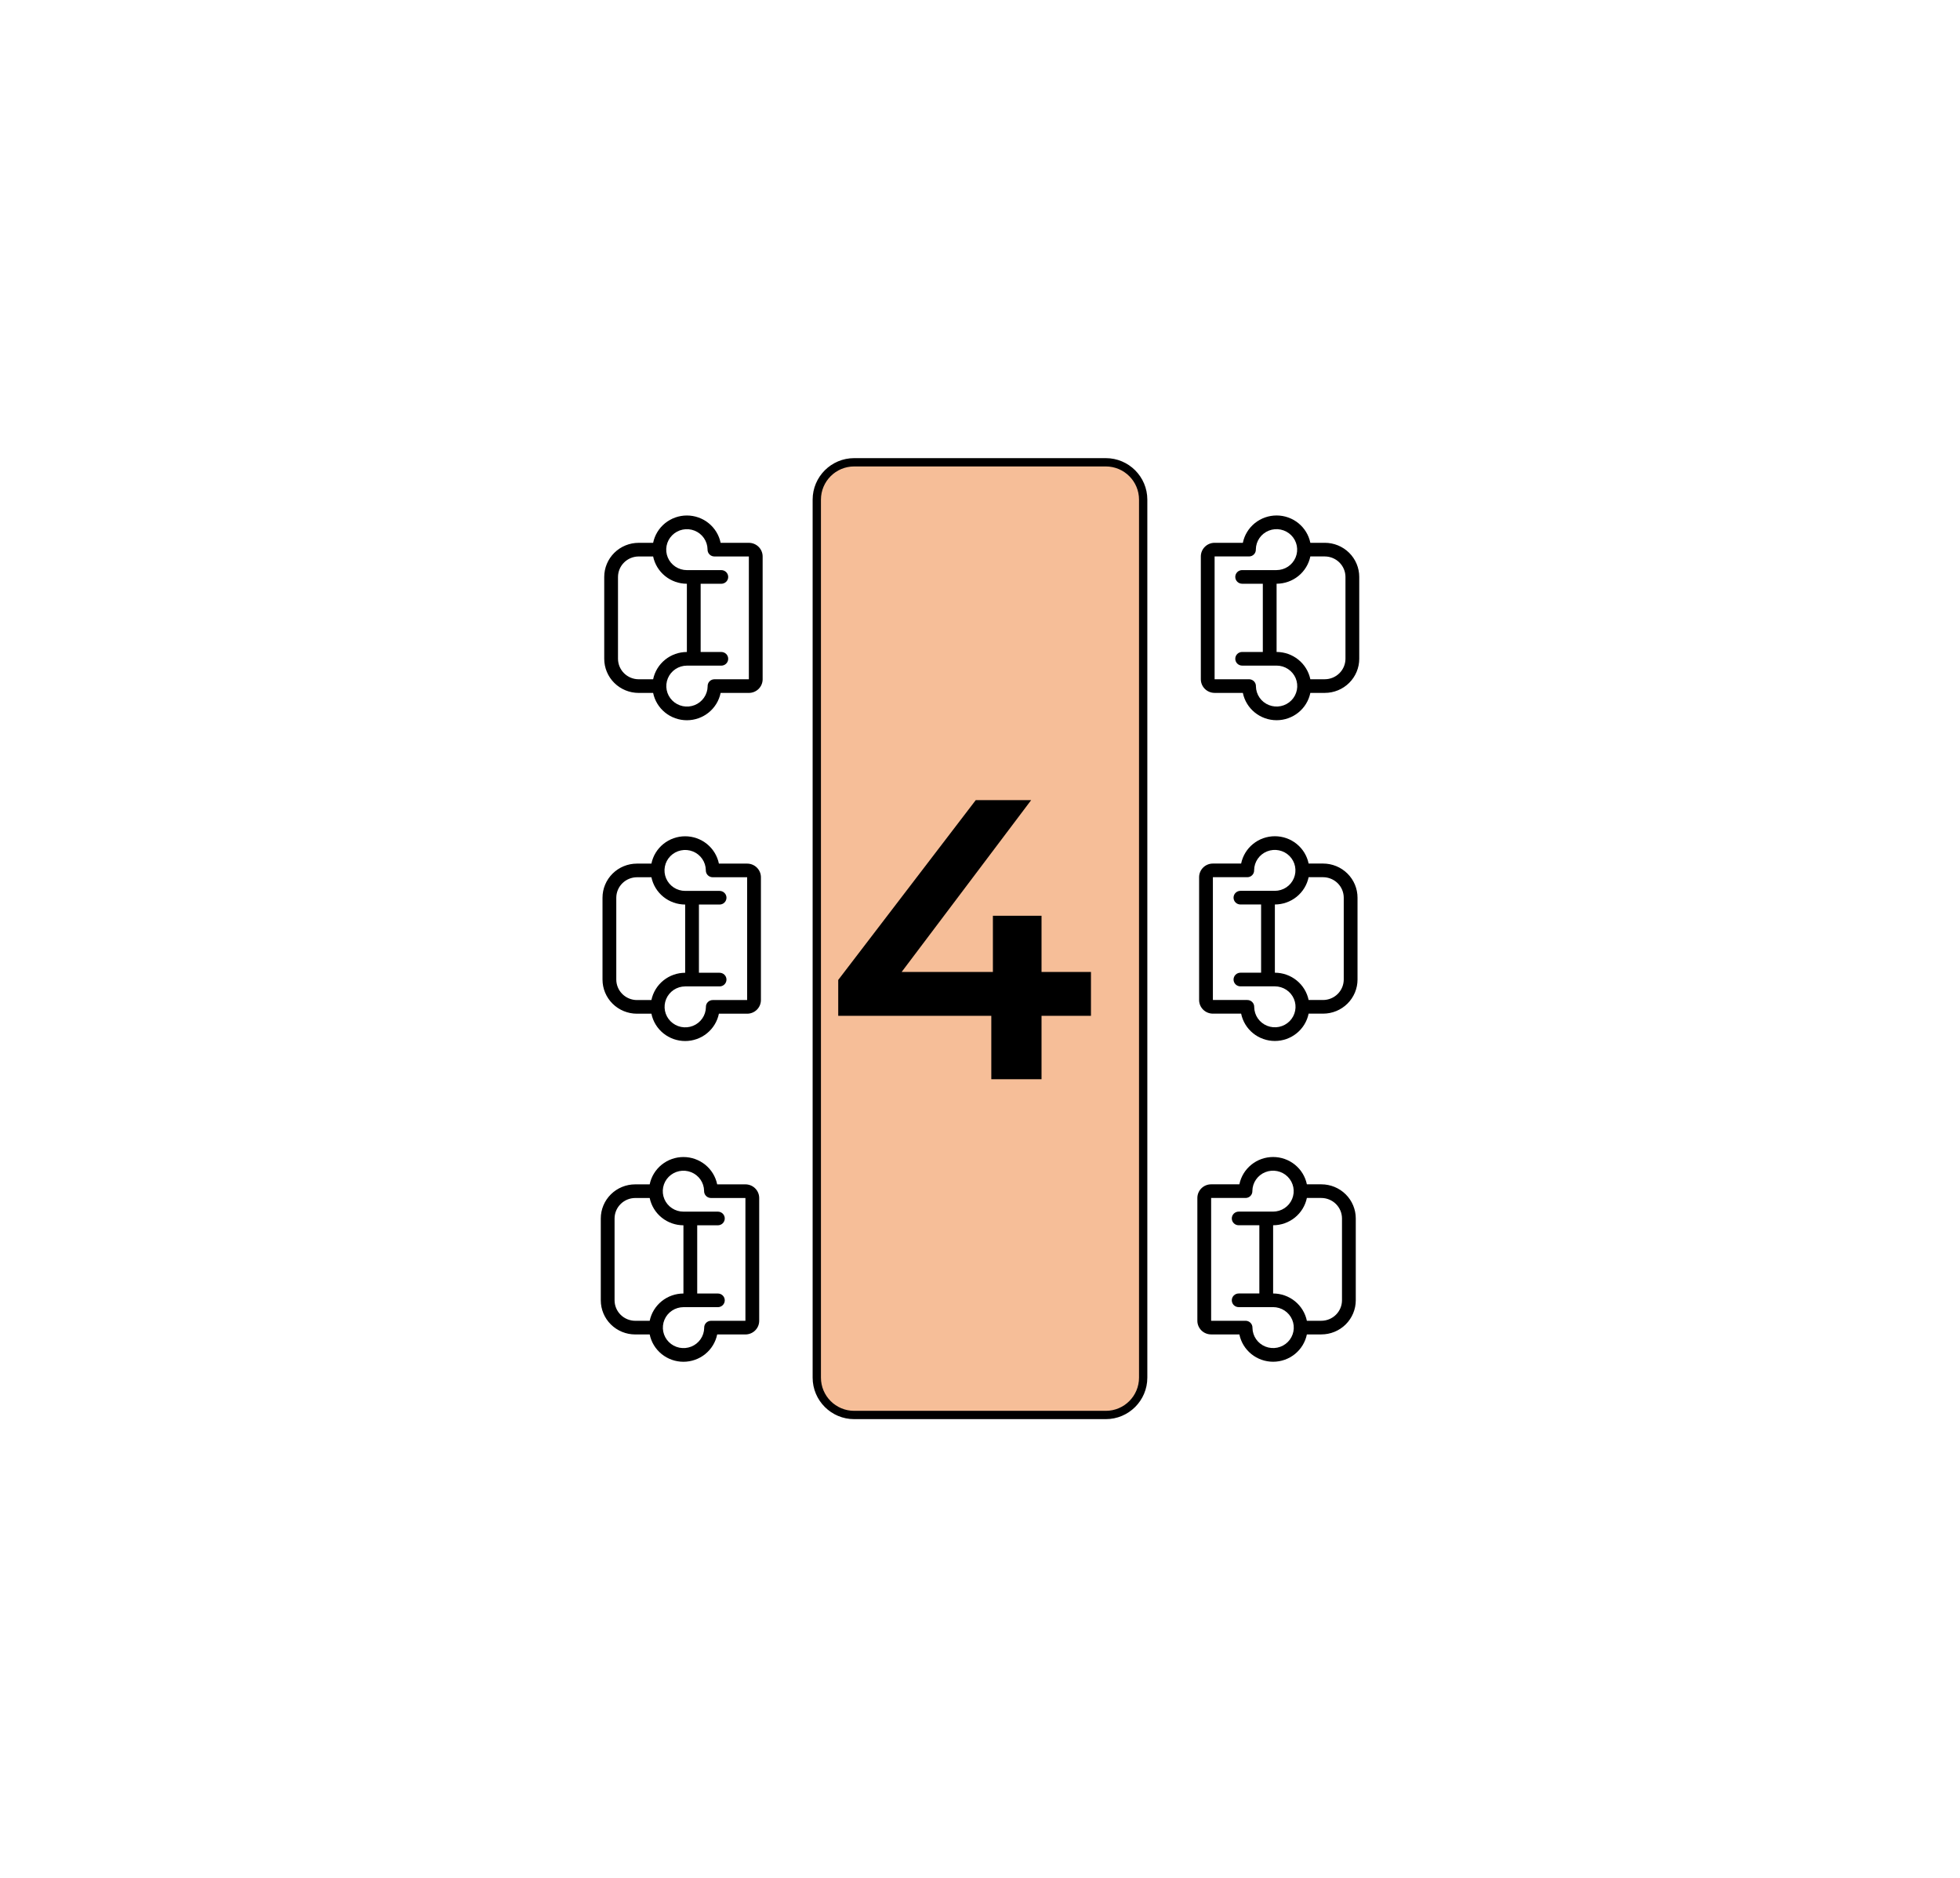
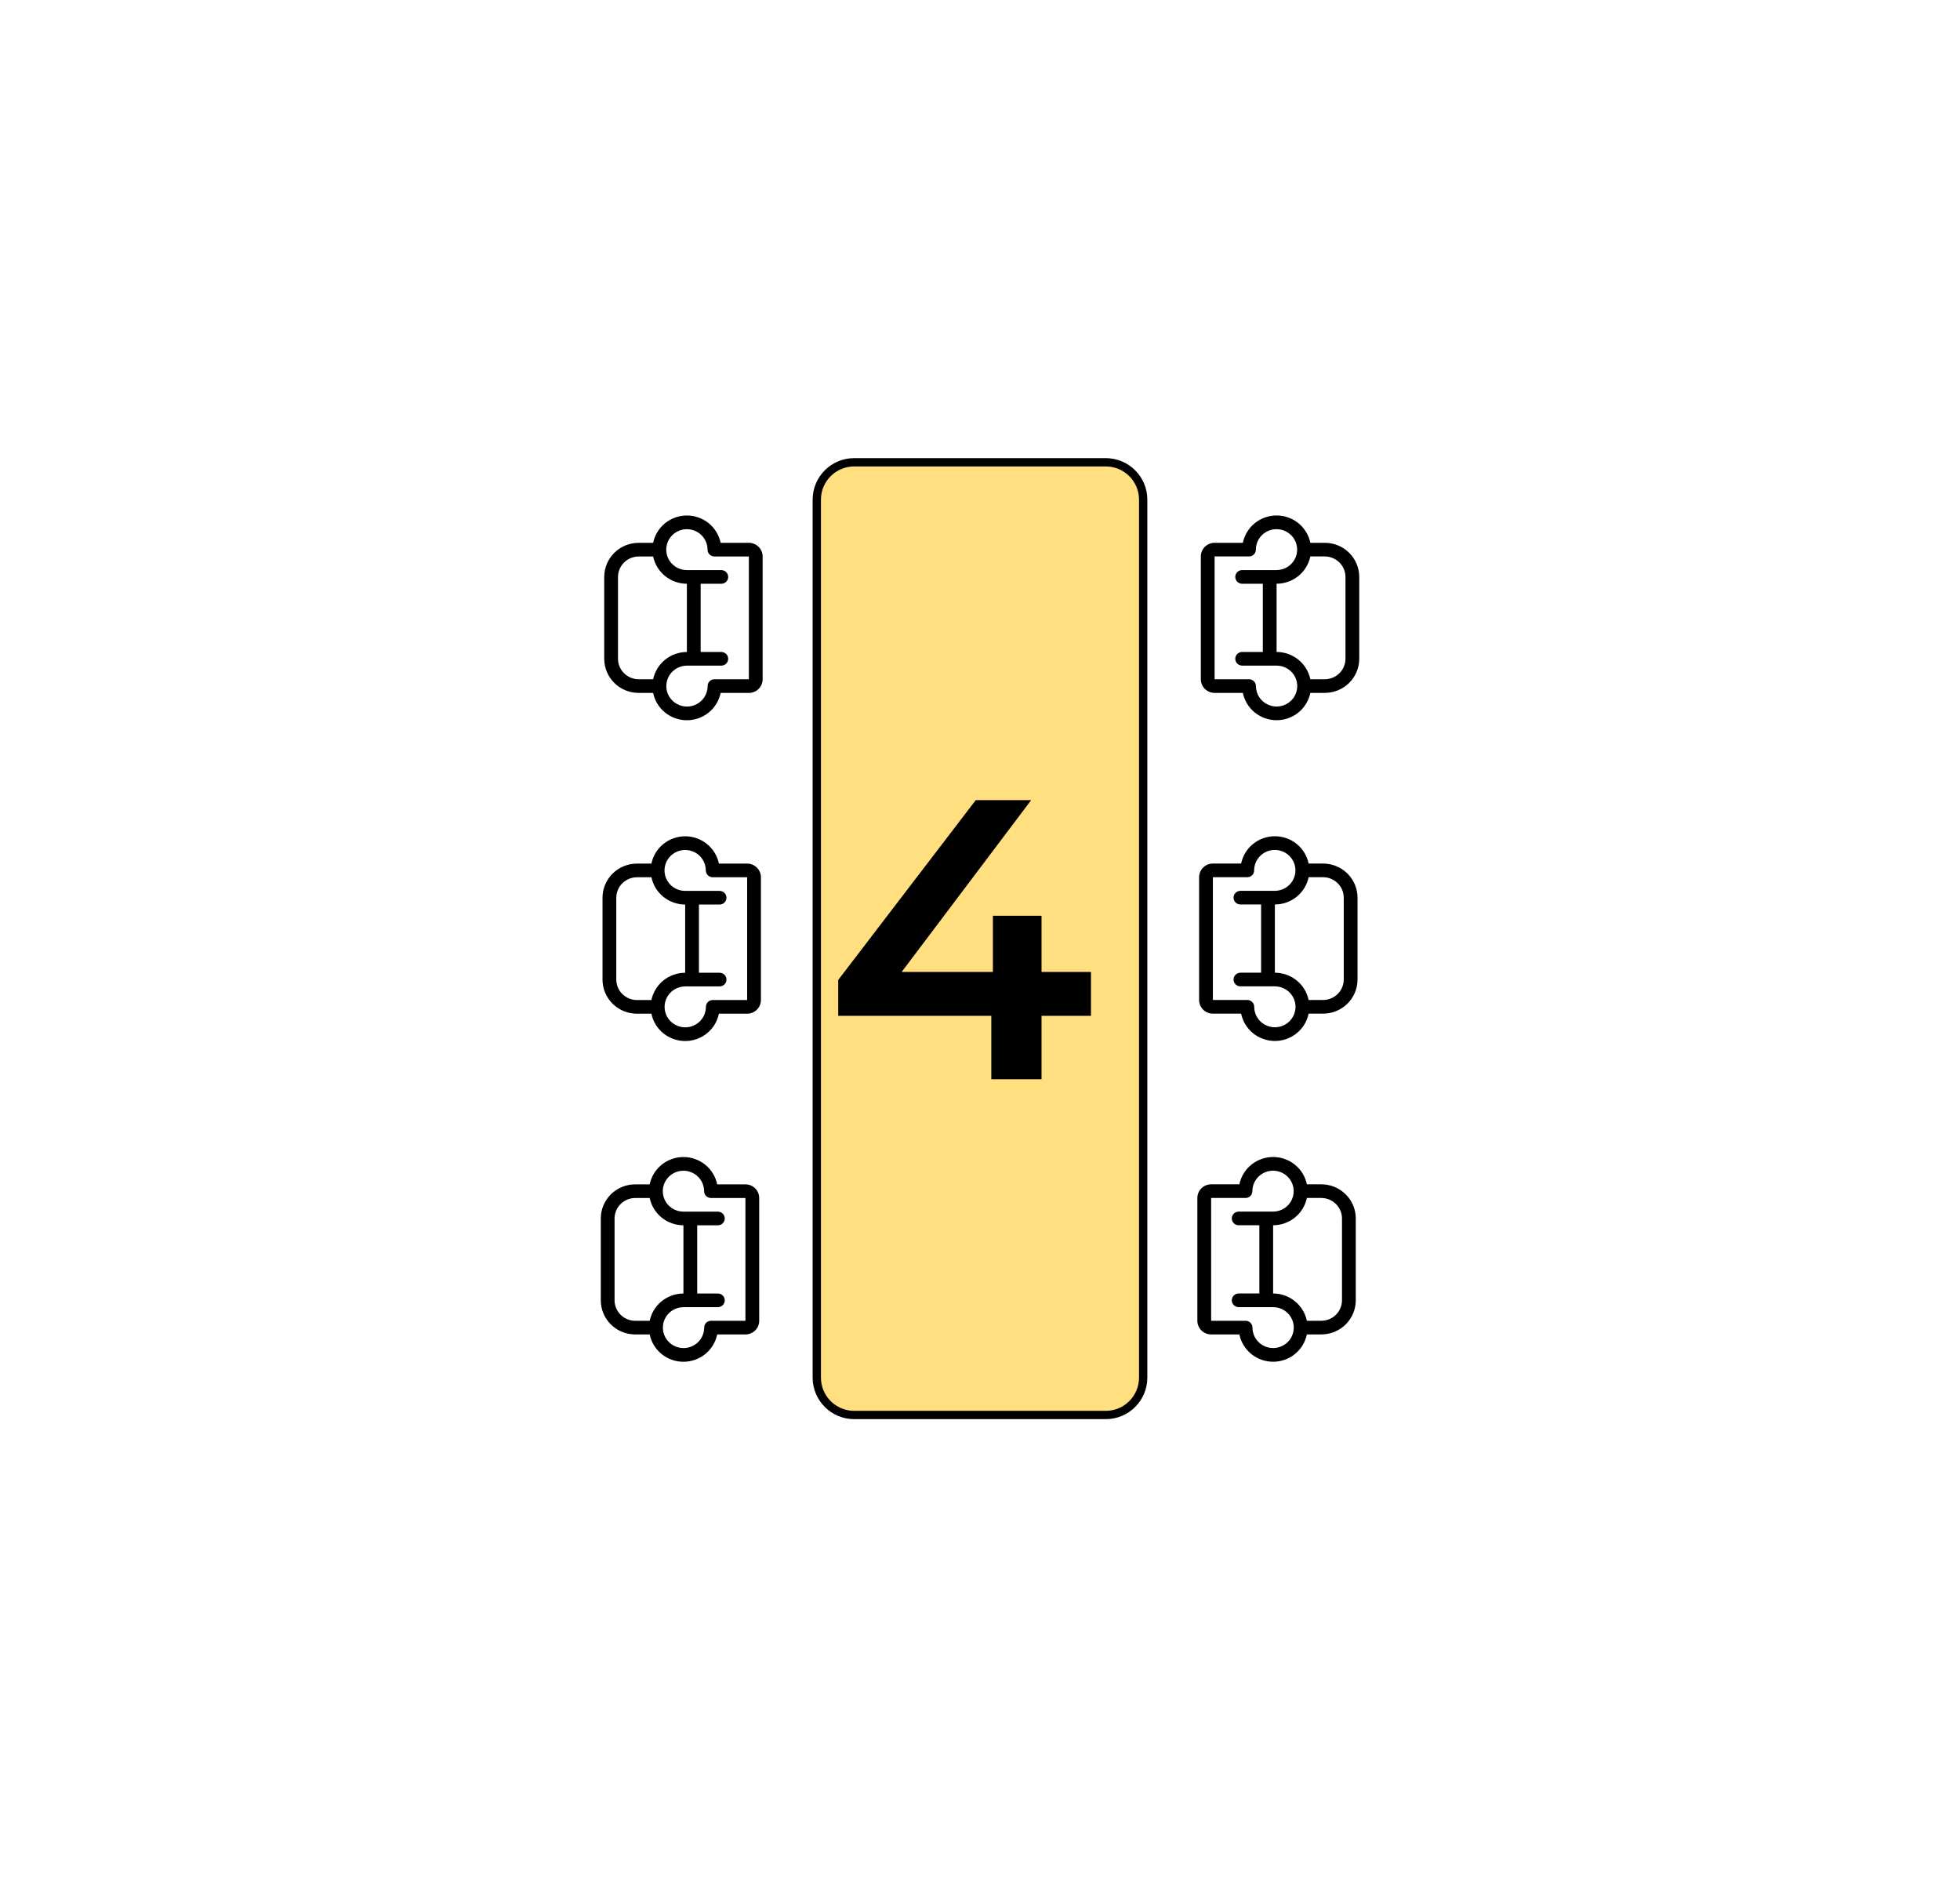
<svg xmlns="http://www.w3.org/2000/svg" width="236" height="226" viewBox="0 0 236 226" fill="none">
-   <rect x="137.648" y="170.347" width="39.3" height="114.693" rx="4.5" transform="rotate(-180 137.648 170.347)" fill="#F6BE98" stroke="black" />
+   <rect x="137.648" y="170.347" width="39.3" height="114.693" rx="4.5" transform="rotate(-180 137.648 170.347)" fill="#FFDF7F" stroke="black" />
  <path d="M157.358 160.647L159.1 160.647C160.199 160.647 161.254 160.215 162.032 159.445C162.809 158.674 163.246 157.63 163.246 156.541L163.246 146.685C163.246 145.596 162.809 144.551 162.032 143.781C161.254 143.011 160.199 142.578 159.1 142.578L157.358 142.578C157.168 141.65 156.659 140.815 155.919 140.216C155.178 139.616 154.251 139.289 153.294 139.289C152.338 139.289 151.411 139.616 150.67 140.216C149.93 140.815 149.421 141.65 149.231 142.578L145.831 142.578C145.391 142.578 144.969 142.751 144.658 143.059C144.347 143.367 144.172 143.785 144.172 144.221L144.172 159.005C144.172 159.44 144.347 159.858 144.658 160.166C144.969 160.474 145.391 160.647 145.831 160.647L149.231 160.647C149.421 161.576 149.93 162.41 150.67 163.01C151.411 163.609 152.338 163.937 153.294 163.937C154.251 163.937 155.178 163.609 155.919 163.01C156.659 162.41 157.168 161.576 157.358 160.647V160.647ZM161.587 146.685L161.587 156.541C161.585 157.193 161.322 157.819 160.856 158.28C160.39 158.742 159.759 159.002 159.1 159.005L157.358 159.005C157.165 158.078 156.656 157.246 155.916 156.647C155.175 156.049 154.25 155.721 153.294 155.719L153.294 147.506C154.25 147.504 155.175 147.177 155.916 146.578C156.656 145.98 157.165 145.148 157.358 144.221L159.1 144.221C159.759 144.224 160.39 144.484 160.856 144.945C161.322 145.407 161.585 146.032 161.587 146.685V146.685ZM150.807 159.867L150.807 159.826C150.807 159.608 150.719 159.399 150.564 159.245C150.408 159.091 150.197 159.005 149.977 159.005L145.831 159.005L145.831 144.221L149.977 144.221C150.086 144.221 150.193 144.199 150.293 144.158C150.393 144.117 150.484 144.056 150.56 143.98C150.636 143.903 150.696 143.813 150.737 143.713C150.777 143.613 150.798 143.507 150.796 143.399L150.796 143.358C150.804 142.873 150.957 142.401 151.235 142.002C151.513 141.602 151.903 141.293 152.358 141.112C152.813 140.932 153.311 140.888 153.791 140.987C154.27 141.086 154.71 141.323 155.054 141.668C155.398 142.013 155.632 142.451 155.726 142.927C155.819 143.404 155.769 143.897 155.581 144.345C155.393 144.793 155.076 145.176 154.669 145.446C154.263 145.716 153.784 145.861 153.294 145.863L149.148 145.863C148.928 145.863 148.717 145.95 148.561 146.104C148.406 146.258 148.319 146.467 148.319 146.685C148.319 146.903 148.406 147.112 148.561 147.266C148.717 147.42 148.928 147.506 149.148 147.506L151.636 147.506L151.636 155.719L149.148 155.719C148.928 155.719 148.717 155.806 148.561 155.96C148.406 156.114 148.319 156.323 148.319 156.541C148.319 156.759 148.406 156.968 148.561 157.122C148.717 157.276 148.928 157.362 149.148 157.362L153.294 157.362C153.785 157.362 154.264 157.506 154.672 157.775C155.08 158.044 155.399 158.426 155.589 158.874C155.778 159.322 155.83 159.815 155.737 160.292C155.644 160.769 155.412 161.208 155.068 161.554C154.724 161.9 154.285 162.138 153.805 162.238C153.325 162.337 152.826 162.294 152.371 162.114C151.915 161.934 151.524 161.624 151.246 161.225C150.968 160.825 150.815 160.353 150.807 159.867V159.867Z" fill="black" />
  <path d="M78.228 142.582L76.486 142.582C75.387 142.582 74.332 143.014 73.554 143.784C72.777 144.555 72.34 145.599 72.34 146.688L72.34 156.544C72.34 157.633 72.777 158.678 73.554 159.448C74.332 160.218 75.387 160.651 76.486 160.651L78.228 160.651C78.418 161.579 78.927 162.414 79.667 163.013C80.408 163.613 81.335 163.94 82.291 163.94C83.248 163.94 84.175 163.613 84.916 163.013C85.656 162.414 86.165 161.579 86.355 160.651L89.755 160.651C90.195 160.651 90.617 160.478 90.928 160.17C91.239 159.862 91.414 159.444 91.414 159.008L91.414 144.224C91.414 143.789 91.239 143.371 90.928 143.063C90.617 142.755 90.195 142.582 89.755 142.582L86.355 142.582C86.165 141.653 85.656 140.819 84.916 140.219C84.175 139.62 83.248 139.292 82.291 139.292C81.335 139.292 80.408 139.62 79.667 140.219C78.927 140.819 78.418 141.653 78.228 142.582V142.582ZM73.999 156.544L73.999 146.688C74.001 146.036 74.264 145.41 74.73 144.949C75.196 144.487 75.827 144.227 76.486 144.224L78.228 144.224C78.421 145.151 78.93 145.983 79.67 146.582C80.41 147.18 81.336 147.508 82.291 147.51L82.291 155.723C81.336 155.725 80.41 156.052 79.67 156.651C78.93 157.249 78.421 158.082 78.228 159.008L76.486 159.008C75.827 159.005 75.196 158.745 74.73 158.284C74.264 157.822 74.001 157.197 73.999 156.544V156.544ZM84.779 143.362L84.779 143.403C84.779 143.621 84.867 143.83 85.022 143.984C85.178 144.138 85.389 144.224 85.609 144.224L89.755 144.224L89.755 159.008L85.609 159.008C85.5 159.008 85.393 159.03 85.293 159.071C85.193 159.112 85.102 159.173 85.026 159.249C84.95 159.326 84.89 159.416 84.849 159.516C84.809 159.616 84.788 159.722 84.79 159.83L84.79 159.871C84.782 160.356 84.629 160.828 84.351 161.227C84.073 161.627 83.683 161.936 83.228 162.117C82.773 162.297 82.275 162.341 81.795 162.242C81.316 162.143 80.876 161.906 80.532 161.561C80.188 161.216 79.954 160.778 79.86 160.302C79.767 159.825 79.817 159.332 80.005 158.884C80.192 158.436 80.51 158.053 80.916 157.783C81.323 157.513 81.802 157.368 82.291 157.366L86.438 157.366C86.658 157.366 86.869 157.279 87.025 157.125C87.18 156.971 87.267 156.762 87.267 156.544C87.267 156.326 87.18 156.117 87.025 155.963C86.869 155.809 86.658 155.723 86.438 155.723L83.95 155.723L83.95 147.51L86.438 147.51C86.658 147.51 86.869 147.423 87.025 147.269C87.18 147.115 87.267 146.906 87.267 146.688C87.267 146.47 87.18 146.261 87.025 146.107C86.869 145.953 86.658 145.867 86.438 145.867L82.291 145.867C81.801 145.867 81.322 145.723 80.914 145.454C80.505 145.185 80.187 144.803 79.997 144.355C79.808 143.907 79.756 143.414 79.849 142.937C79.942 142.46 80.174 142.021 80.518 141.675C80.862 141.329 81.301 141.091 81.781 140.991C82.261 140.892 82.76 140.935 83.215 141.115C83.671 141.295 84.062 141.605 84.34 142.004C84.618 142.404 84.771 142.876 84.779 143.362V143.362Z" fill="black" />
  <path d="M157.569 122.03L159.311 122.03C160.41 122.03 161.465 121.598 162.243 120.828C163.02 120.057 163.457 119.013 163.457 117.924L163.457 108.068C163.457 106.979 163.02 105.934 162.243 105.164C161.465 104.394 160.41 103.961 159.311 103.961L157.569 103.961C157.379 103.033 156.87 102.198 156.129 101.599C155.389 100.999 154.462 100.672 153.505 100.672C152.549 100.672 151.622 100.999 150.881 101.599C150.141 102.198 149.632 103.033 149.442 103.961L146.042 103.961C145.602 103.961 145.18 104.134 144.869 104.442C144.558 104.75 144.383 105.168 144.383 105.604L144.383 120.388C144.383 120.823 144.558 121.241 144.869 121.549C145.18 121.857 145.602 122.03 146.042 122.03L149.442 122.03C149.632 122.959 150.141 123.793 150.881 124.393C151.622 124.992 152.549 125.32 153.505 125.32C154.462 125.32 155.389 124.992 156.129 124.393C156.87 123.793 157.379 122.959 157.569 122.03V122.03ZM161.798 108.068L161.798 117.924C161.796 118.576 161.533 119.202 161.067 119.663C160.601 120.125 159.969 120.385 159.311 120.388L157.569 120.388C157.376 119.461 156.867 118.628 156.126 118.03C155.386 117.432 154.461 117.104 153.505 117.102L153.505 108.889C154.461 108.887 155.386 108.56 156.126 107.961C156.867 107.363 157.376 106.53 157.569 105.604L159.311 105.604C159.969 105.606 160.601 105.867 161.067 106.328C161.533 106.79 161.796 107.415 161.798 108.068V108.068ZM151.017 121.25L151.017 121.209C151.017 120.991 150.93 120.782 150.775 120.628C150.619 120.474 150.408 120.388 150.188 120.388L146.042 120.388L146.042 105.604L150.188 105.604C150.297 105.604 150.404 105.582 150.504 105.541C150.604 105.5 150.695 105.439 150.771 105.363C150.847 105.286 150.907 105.196 150.948 105.096C150.988 104.996 151.008 104.89 151.007 104.782L151.007 104.741C151.015 104.256 151.168 103.784 151.446 103.385C151.723 102.985 152.114 102.676 152.569 102.495C153.024 102.315 153.522 102.271 154.001 102.37C154.481 102.469 154.92 102.706 155.265 103.051C155.609 103.396 155.843 103.834 155.936 104.31C156.03 104.786 155.98 105.279 155.792 105.727C155.604 106.176 155.287 106.559 154.88 106.829C154.474 107.099 153.995 107.244 153.505 107.246L149.359 107.246C149.139 107.246 148.928 107.333 148.772 107.487C148.617 107.641 148.53 107.85 148.53 108.068C148.53 108.286 148.617 108.494 148.772 108.649C148.928 108.803 149.139 108.889 149.359 108.889L151.847 108.889L151.847 117.102L149.359 117.102C149.139 117.102 148.928 117.189 148.772 117.343C148.617 117.497 148.53 117.706 148.53 117.924C148.53 118.142 148.617 118.35 148.772 118.504C148.928 118.659 149.139 118.745 149.359 118.745L153.505 118.745C153.996 118.745 154.475 118.889 154.883 119.158C155.291 119.427 155.61 119.809 155.8 120.257C155.989 120.705 156.041 121.198 155.948 121.675C155.855 122.152 155.623 122.591 155.279 122.937C154.935 123.283 154.495 123.521 154.016 123.621C153.536 123.72 153.037 123.677 152.582 123.497C152.126 123.317 151.735 123.007 151.457 122.608C151.178 122.208 151.026 121.736 151.017 121.25V121.25Z" fill="black" />
  <path d="M78.435 103.968L76.693 103.968C75.594 103.968 74.539 104.4 73.761 105.171C72.984 105.941 72.547 106.985 72.547 108.074L72.547 117.93C72.547 119.02 72.984 120.064 73.761 120.834C74.539 121.604 75.594 122.037 76.693 122.037L78.435 122.037C78.625 122.965 79.134 123.8 79.874 124.4C80.615 124.999 81.542 125.327 82.499 125.327C83.455 125.327 84.382 124.999 85.123 124.4C85.863 123.8 86.372 122.965 86.562 122.037L89.962 122.037C90.402 122.037 90.824 121.864 91.135 121.556C91.446 121.248 91.621 120.83 91.621 120.394L91.621 105.61C91.621 105.175 91.446 104.757 91.135 104.449C90.824 104.141 90.402 103.968 89.962 103.968L86.562 103.968C86.372 103.039 85.863 102.205 85.123 101.605C84.382 101.006 83.455 100.678 82.499 100.678C81.542 100.678 80.615 101.006 79.874 101.605C79.134 102.205 78.625 103.039 78.435 103.968V103.968ZM74.206 117.93L74.206 108.074C74.208 107.422 74.471 106.797 74.937 106.335C75.403 105.874 76.034 105.613 76.693 105.61L78.435 105.61C78.628 106.537 79.137 107.37 79.877 107.968C80.618 108.566 81.543 108.894 82.499 108.896L82.499 117.109C81.543 117.111 80.618 117.438 79.877 118.037C79.137 118.635 78.628 119.468 78.435 120.394L76.693 120.394C76.034 120.392 75.403 120.131 74.937 119.67C74.471 119.208 74.208 118.583 74.206 117.93V117.93ZM84.987 104.748L84.987 104.789C84.987 105.007 85.074 105.216 85.229 105.37C85.385 105.524 85.596 105.61 85.816 105.61L89.962 105.61L89.962 120.394L85.816 120.394C85.707 120.394 85.6 120.416 85.5 120.457C85.4 120.499 85.309 120.559 85.233 120.636C85.157 120.712 85.097 120.803 85.056 120.902C85.016 121.002 84.996 121.108 84.997 121.216L84.997 121.257C84.989 121.742 84.836 122.214 84.558 122.613C84.28 123.013 83.89 123.322 83.435 123.503C82.98 123.683 82.482 123.727 82.002 123.628C81.523 123.529 81.083 123.292 80.739 122.947C80.395 122.602 80.161 122.164 80.067 121.688C79.974 121.212 80.024 120.719 80.212 120.271C80.4 119.823 80.717 119.44 81.124 119.169C81.53 118.899 82.009 118.754 82.499 118.752L86.645 118.752C86.865 118.752 87.076 118.665 87.231 118.511C87.387 118.357 87.474 118.148 87.474 117.93C87.474 117.713 87.387 117.504 87.231 117.35C87.076 117.196 86.865 117.109 86.645 117.109L84.157 117.109L84.157 108.896L86.645 108.896C86.865 108.896 87.076 108.809 87.231 108.655C87.387 108.501 87.474 108.292 87.474 108.074C87.474 107.857 87.387 107.648 87.231 107.494C87.076 107.34 86.865 107.253 86.645 107.253L82.499 107.253C82.008 107.253 81.529 107.11 81.121 106.841C80.713 106.572 80.394 106.189 80.204 105.741C80.015 105.293 79.963 104.8 80.056 104.323C80.148 103.847 80.381 103.407 80.725 103.061C81.069 102.715 81.508 102.477 81.988 102.378C82.468 102.278 82.967 102.321 83.422 102.501C83.877 102.681 84.269 102.991 84.547 103.391C84.826 103.79 84.978 104.263 84.987 104.748V104.748Z" fill="black" />
  <path d="M157.776 83.416L159.518 83.416C160.617 83.416 161.672 82.983 162.45 82.213C163.227 81.443 163.664 80.398 163.664 79.309L163.664 69.453C163.664 68.364 163.227 67.32 162.45 66.549C161.672 65.779 160.617 65.347 159.518 65.347L157.776 65.347C157.586 64.418 157.077 63.584 156.337 62.984C155.596 62.385 154.669 62.057 153.712 62.057C152.756 62.057 151.829 62.385 151.088 62.984C150.348 63.584 149.839 64.418 149.649 65.347L146.249 65.347C145.809 65.347 145.387 65.52 145.076 65.828C144.765 66.136 144.59 66.554 144.59 66.989L144.59 81.773C144.59 82.209 144.765 82.627 145.076 82.935C145.387 83.243 145.809 83.416 146.249 83.416L149.649 83.416C149.839 84.344 150.348 85.179 151.088 85.778C151.829 86.378 152.756 86.705 153.712 86.705C154.669 86.705 155.596 86.378 156.337 85.778C157.077 85.179 157.586 84.344 157.776 83.416V83.416ZM162.005 69.453L162.005 79.309C162.003 79.962 161.74 80.587 161.274 81.049C160.808 81.51 160.177 81.771 159.518 81.773L157.776 81.773C157.583 80.847 157.074 80.014 156.334 79.416C155.593 78.817 154.668 78.49 153.712 78.488L153.712 70.275C154.668 70.273 155.593 69.945 156.334 69.347C157.074 68.749 157.583 67.916 157.776 66.989L159.518 66.989C160.177 66.992 160.808 67.252 161.274 67.714C161.74 68.175 162.003 68.801 162.005 69.453V69.453ZM151.224 82.636L151.224 82.595C151.224 82.377 151.137 82.168 150.982 82.014C150.826 81.86 150.615 81.773 150.395 81.773L146.249 81.773L146.249 66.989L150.395 66.989C150.504 66.989 150.611 66.968 150.711 66.927C150.811 66.885 150.902 66.825 150.978 66.748C151.054 66.672 151.114 66.581 151.155 66.482C151.195 66.382 151.215 66.275 151.214 66.168L151.214 66.127C151.222 65.642 151.375 65.17 151.653 64.77C151.931 64.371 152.321 64.061 152.776 63.881C153.231 63.7 153.729 63.657 154.209 63.756C154.688 63.855 155.128 64.091 155.472 64.437C155.816 64.782 156.05 65.22 156.144 65.696C156.237 66.172 156.187 66.665 155.999 67.113C155.811 67.561 155.494 67.944 155.087 68.215C154.681 68.485 154.202 68.63 153.712 68.632L149.566 68.632C149.346 68.632 149.135 68.719 148.979 68.873C148.824 69.027 148.737 69.236 148.737 69.453C148.737 69.671 148.824 69.88 148.979 70.034C149.135 70.188 149.346 70.275 149.566 70.275L152.054 70.275L152.054 78.488L149.566 78.488C149.346 78.488 149.135 78.575 148.979 78.729C148.824 78.883 148.737 79.091 148.737 79.309C148.737 79.527 148.824 79.736 148.979 79.89C149.135 80.044 149.346 80.131 149.566 80.131L153.712 80.131C154.203 80.131 154.682 80.274 155.09 80.543C155.498 80.812 155.817 81.195 156.007 81.642C156.196 82.09 156.248 82.584 156.155 83.061C156.062 83.537 155.83 83.976 155.486 84.323C155.142 84.669 154.703 84.906 154.223 85.006C153.743 85.106 153.244 85.063 152.789 84.883C152.333 84.703 151.942 84.393 151.664 83.993C151.385 83.594 151.233 83.121 151.224 82.636V82.636Z" fill="black" />
  <path d="M78.642 65.35L76.9 65.35C75.801 65.35 74.746 65.782 73.968 66.552C73.191 67.323 72.754 68.367 72.754 69.456L72.754 79.312C72.754 80.401 73.191 81.446 73.968 82.216C74.746 82.986 75.801 83.419 76.9 83.419L78.642 83.419C78.832 84.347 79.341 85.182 80.081 85.781C80.822 86.381 81.749 86.708 82.706 86.708C83.662 86.708 84.589 86.381 85.33 85.781C86.07 85.182 86.579 84.347 86.769 83.419L90.169 83.419C90.609 83.419 91.031 83.246 91.342 82.938C91.653 82.63 91.828 82.212 91.828 81.776L91.828 66.992C91.828 66.557 91.653 66.139 91.342 65.831C91.031 65.523 90.609 65.35 90.169 65.35L86.769 65.35C86.579 64.421 86.07 63.587 85.33 62.987C84.589 62.388 83.662 62.06 82.706 62.06C81.749 62.06 80.822 62.388 80.081 62.987C79.341 63.587 78.832 64.421 78.642 65.35V65.35ZM74.412 79.312L74.412 69.456C74.415 68.804 74.678 68.178 75.144 67.717C75.61 67.255 76.241 66.995 76.9 66.992L78.642 66.992C78.835 67.919 79.344 68.752 80.085 69.35C80.825 69.948 81.75 70.276 82.706 70.278L82.706 78.491C81.75 78.493 80.825 78.82 80.085 79.419C79.344 80.017 78.835 80.85 78.642 81.776L76.9 81.776C76.241 81.774 75.61 81.513 75.144 81.052C74.678 80.59 74.415 79.965 74.412 79.312V79.312ZM85.194 66.13L85.194 66.171C85.194 66.389 85.281 66.598 85.436 66.752C85.592 66.906 85.803 66.992 86.023 66.992L90.169 66.992L90.169 81.776L86.023 81.776C85.914 81.776 85.807 81.798 85.707 81.839C85.607 81.88 85.516 81.941 85.44 82.017C85.364 82.094 85.304 82.184 85.263 82.284C85.223 82.384 85.203 82.49 85.204 82.598L85.204 82.639C85.196 83.124 85.043 83.596 84.765 83.995C84.487 84.395 84.097 84.704 83.642 84.885C83.187 85.065 82.689 85.109 82.209 85.01C81.73 84.911 81.29 84.674 80.946 84.329C80.602 83.984 80.368 83.546 80.275 83.07C80.181 82.594 80.231 82.1 80.419 81.653C80.606 81.204 80.924 80.821 81.331 80.551C81.737 80.281 82.216 80.136 82.706 80.134L86.852 80.134C87.072 80.134 87.283 80.047 87.439 79.893C87.594 79.739 87.681 79.53 87.681 79.312C87.681 79.094 87.594 78.885 87.439 78.731C87.283 78.578 87.072 78.491 86.852 78.491L84.364 78.491L84.364 70.278L86.852 70.278C87.072 70.278 87.283 70.191 87.439 70.037C87.594 69.883 87.681 69.674 87.681 69.456C87.681 69.239 87.594 69.029 87.439 68.876C87.283 68.722 87.072 68.635 86.852 68.635L82.706 68.635C82.215 68.635 81.736 68.491 81.328 68.222C80.92 67.953 80.601 67.571 80.411 67.123C80.222 66.675 80.17 66.182 80.263 65.705C80.356 65.228 80.588 64.789 80.932 64.443C81.276 64.097 81.715 63.859 82.195 63.759C82.675 63.66 83.174 63.703 83.629 63.883C84.085 64.063 84.476 64.373 84.754 64.772C85.032 65.172 85.185 65.644 85.194 66.13V66.13Z" fill="black" />
  <path d="M100.929 122.293V117.973L117.489 96.325H124.161L107.841 117.973L104.721 117.013H131.361V122.293H100.929ZM119.361 129.925V122.293L119.553 117.013V110.245H125.409V129.925H119.361Z" fill="black" />
</svg>
